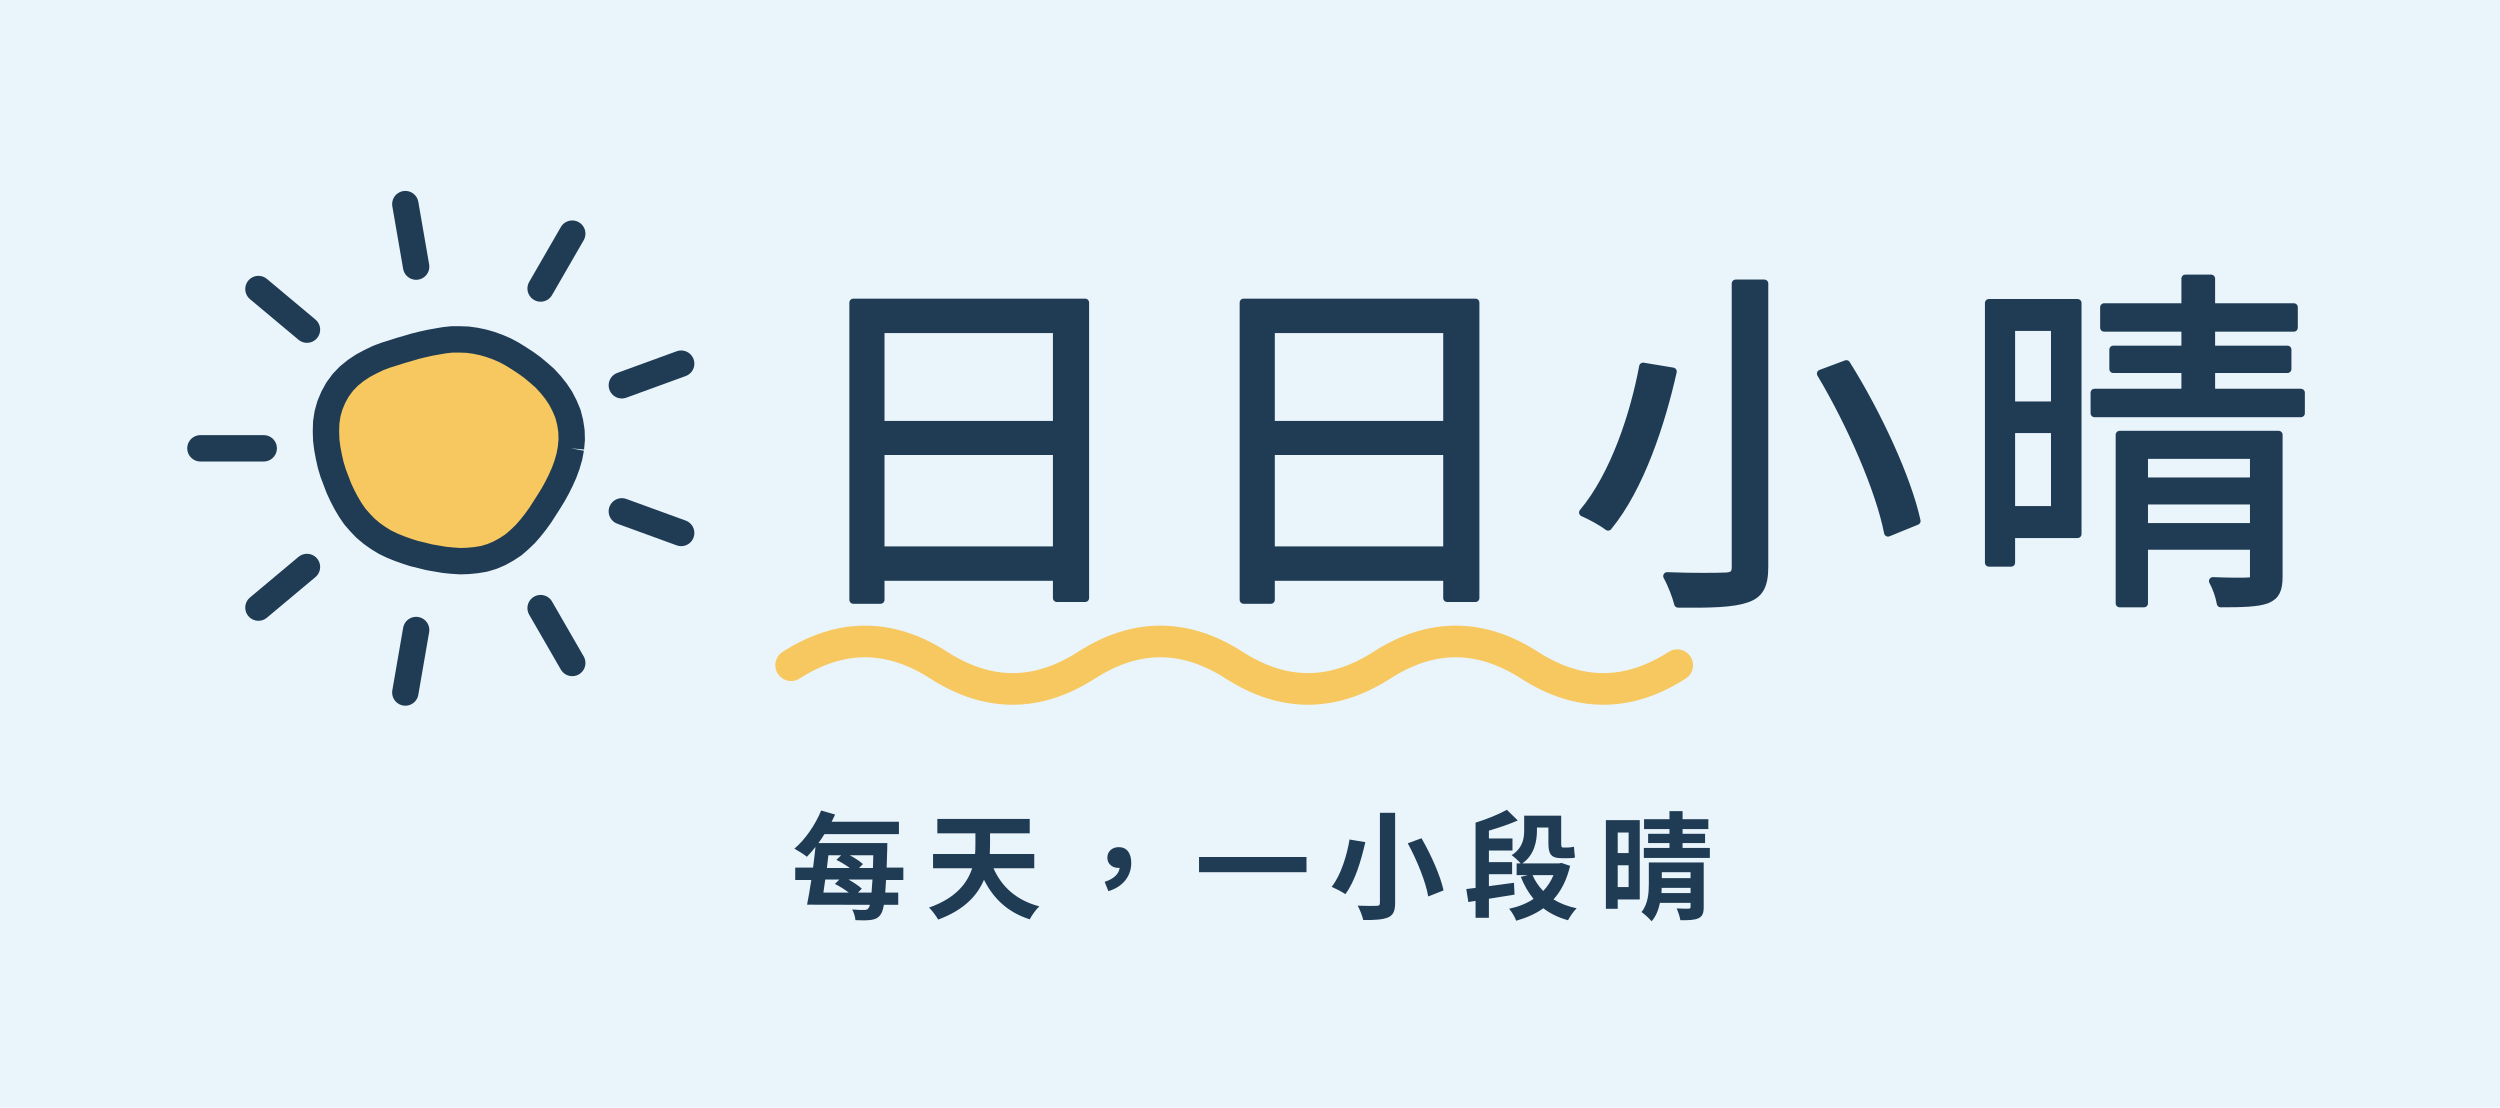
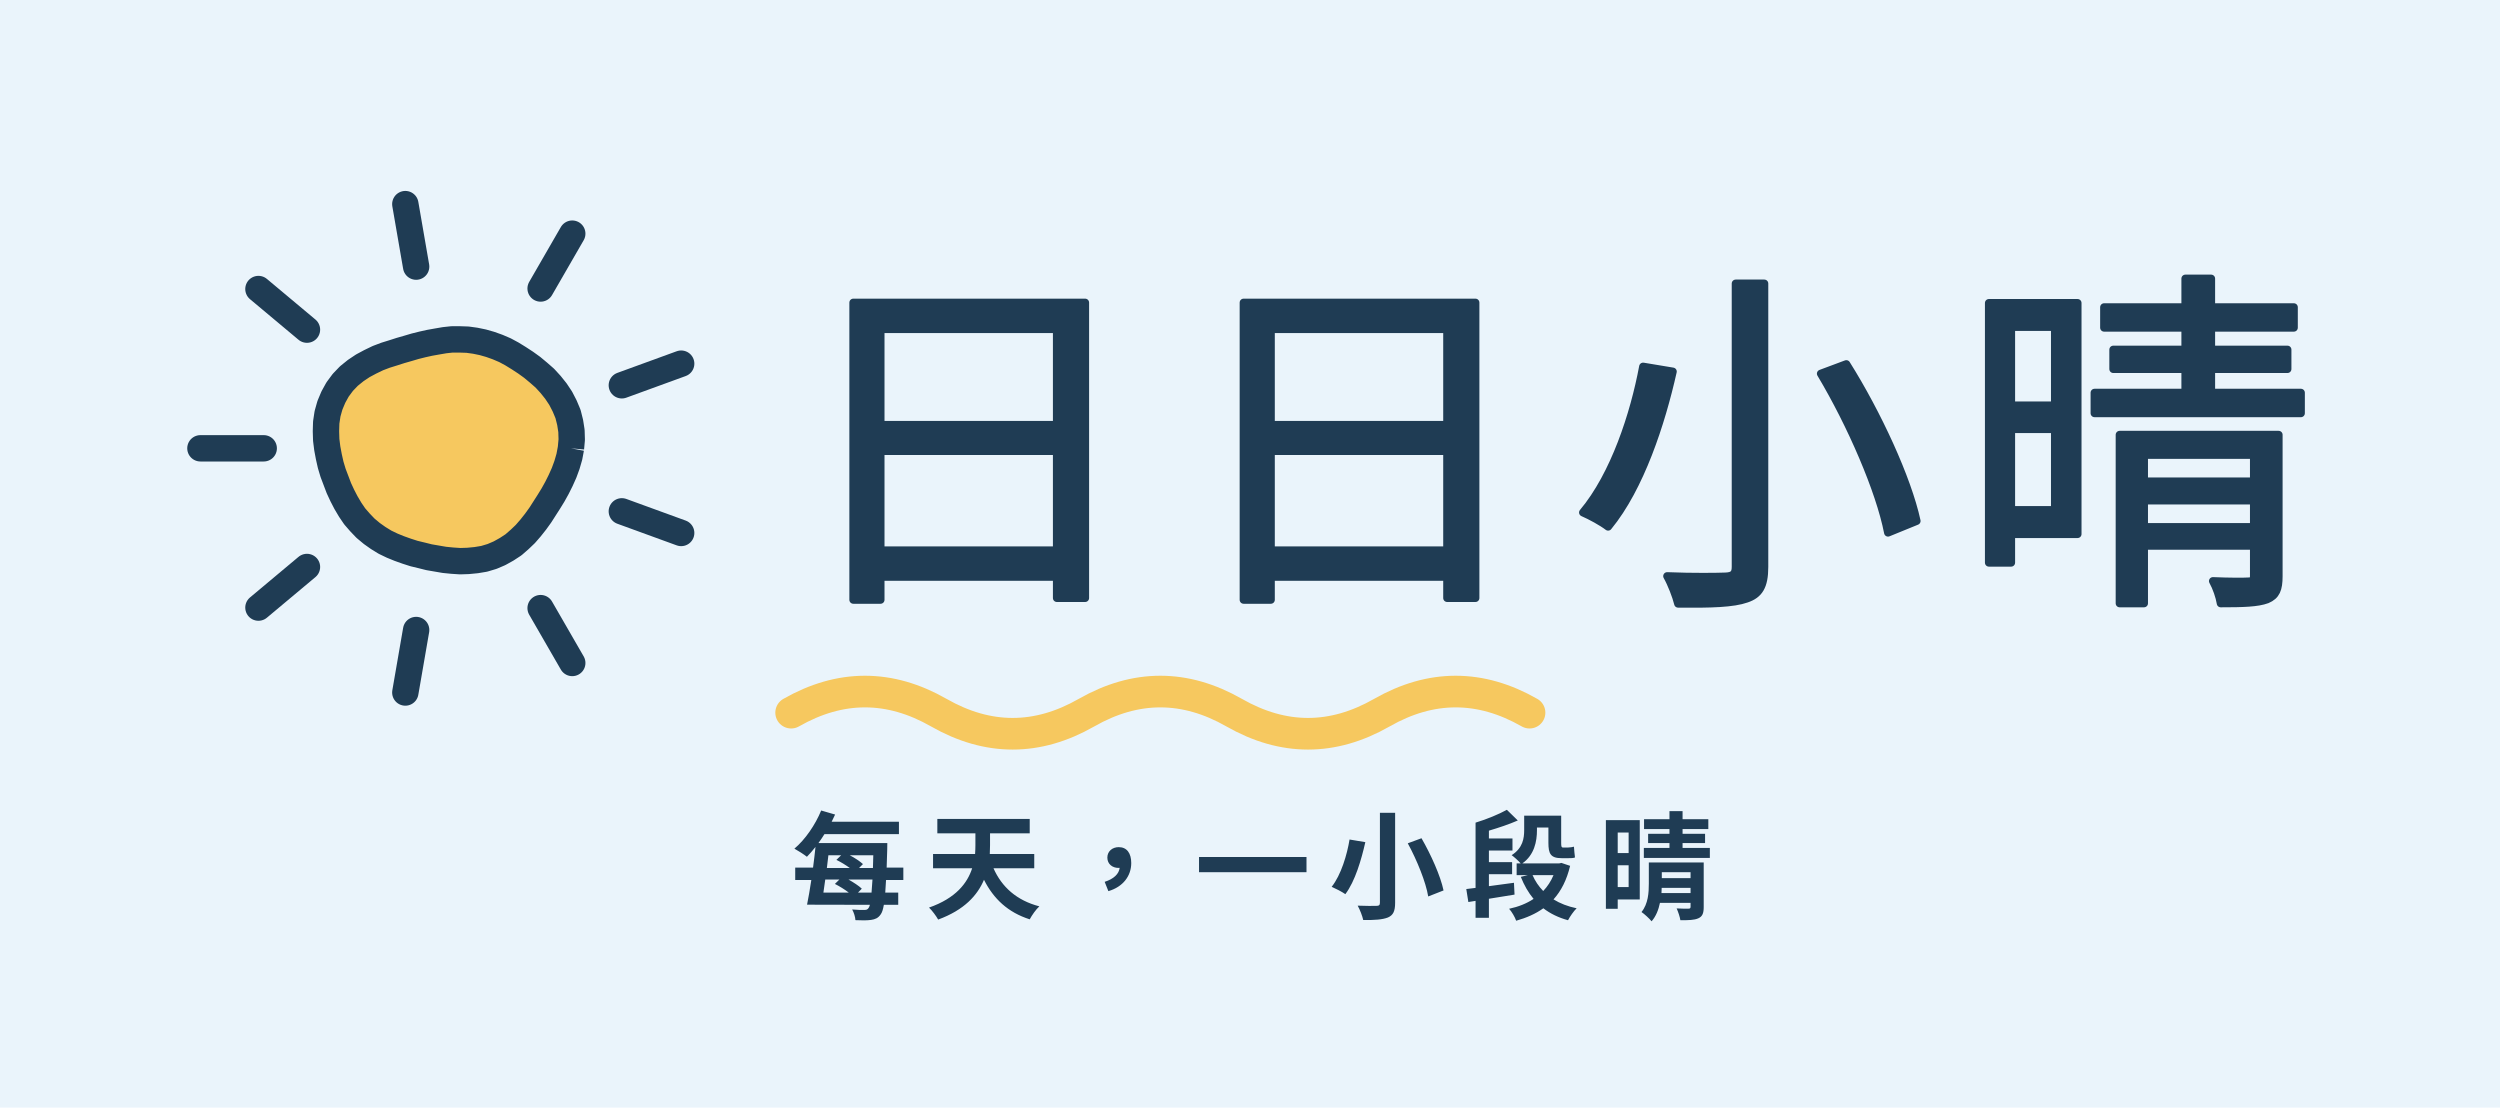
<svg xmlns="http://www.w3.org/2000/svg" width="948" height="420" viewBox="0 0 948 420">
  <defs>
    <pattern id="hatch" width="18" height="18" patternUnits="userSpaceOnUse" patternTransform="rotate(45)">
      <rect width="18" height="18" fill="#EAF4FB" />
      <line x1="0" y1="0" x2="0" y2="18" stroke="#1F3C54" stroke-width="6" />
    </pattern>
    <filter id="sh" x="-25%" y="-25%" width="150%" height="150%">
      <feDropShadow dx="0" dy="10" stdDeviation="9" flood-color="#5A4636" flood-opacity=".28" />
    </filter>
    <filter id="rough" x="-5%" y="-5%" width="110%" height="110%">
      <feTurbulence type="fractalNoise" baseFrequency=".05" numOctaves="2" seed="4" />
      <feDisplacementMap in="SourceGraphic" scale="9" />
    </filter>
  </defs>
  <rect width="948" height="420" fill="#EAF4FB" />
  <g data-layer="sym">
    <g transform="translate(170 170)">
      <path d="M46.5 0.0 L45.9 3.2 L45.0 6.3 L43.9 9.3 L42.6 12.2 L41.2 15.0 L39.7 17.7 L38.1 20.3 L36.5 22.8 L34.9 25.3 L33.1 27.8 L31.2 30.2 L29.2 32.5 L27.0 34.6 L24.7 36.6 L22.1 38.3 L19.4 39.8 L16.6 41.0 L13.6 41.9 L10.6 42.4 L7.5 42.7 L4.5 42.8 L1.5 42.6 L-1.5 42.3 L-4.4 41.8 L-7.3 41.3 L-10.1 40.6 L-13.0 39.9 L-15.8 39.0 L-18.6 38.0 L-21.3 36.9 L-24.0 35.6 L-26.6 34.0 L-29.0 32.3 L-31.4 30.3 L-33.5 28.1 L-35.5 25.8 L-37.2 23.3 L-38.8 20.6 L-40.2 17.9 L-41.5 15.1 L-42.6 12.2 L-43.7 9.3 L-44.6 6.3 L-45.3 3.2 L-45.9 0.0 L-46.3 -3.2 L-46.4 -6.5 L-46.3 -9.8 L-45.8 -13.1 L-44.9 -16.3 L-43.6 -19.4 L-42.0 -22.3 L-40.0 -25.0 L-37.7 -27.4 L-35.1 -29.5 L-32.4 -31.3 L-29.6 -32.8 L-26.7 -34.2 L-23.8 -35.3 L-20.9 -36.2 L-18.1 -37.1 L-15.3 -37.9 L-12.6 -38.7 L-9.8 -39.4 L-7.1 -40.0 L-4.3 -40.5 L-1.4 -41.0 L1.4 -41.3 L4.3 -41.3 L7.3 -41.2 L10.2 -40.8 L13.1 -40.2 L15.9 -39.4 L18.7 -38.4 L21.5 -37.2 L24.1 -35.8 L26.7 -34.2 L29.3 -32.5 L31.8 -30.7 L34.2 -28.7 L36.6 -26.6 L38.8 -24.2 L40.8 -21.7 L42.6 -19.0 L44.1 -16.1 L45.4 -13.0 L46.2 -9.8 L46.7 -6.6 L46.8 -3.3 L46.5 -0.0" fill="#F6C85F" stroke="#1F3C54" stroke-width="10" stroke-linejoin="round" />
      <line x1="-12.2" y1="-68.9" x2="-16.3" y2="-92.6" stroke="#1F3C54" stroke-width="10" stroke-linecap="round" />
      <line x1="35.0" y1="-60.6" x2="47.0" y2="-81.4" stroke="#1F3C54" stroke-width="10" stroke-linecap="round" />
      <line x1="65.8" y1="-23.9" x2="88.3" y2="-32.1" stroke="#1F3C54" stroke-width="10" stroke-linecap="round" />
      <line x1="65.8" y1="23.9" x2="88.3" y2="32.1" stroke="#1F3C54" stroke-width="10" stroke-linecap="round" />
      <line x1="35.0" y1="60.6" x2="47.0" y2="81.4" stroke="#1F3C54" stroke-width="10" stroke-linecap="round" />
      <line x1="-12.2" y1="68.9" x2="-16.3" y2="92.6" stroke="#1F3C54" stroke-width="10" stroke-linecap="round" />
      <line x1="-53.6" y1="45.0" x2="-72.0" y2="60.4" stroke="#1F3C54" stroke-width="10" stroke-linecap="round" />
      <line x1="-70.0" y1="0.0" x2="-94.0" y2="0.0" stroke="#1F3C54" stroke-width="10" stroke-linecap="round" />
      <line x1="-53.6" y1="-45.0" x2="-72.0" y2="-60.4" stroke="#1F3C54" stroke-width="10" stroke-linecap="round" />
    </g>
  </g>
  <g data-layer="txt">
    <text x="300.0" y="218.2" font-family="'LXGW WenKai TC',serif" font-weight="400" font-size="134" letter-spacing="14" text-anchor="start" fill="#1F3C54" stroke="#1F3C54" stroke-width="3" stroke-linejoin="round">日日小晴</text>
  </g>
  <g data-layer="sym2">
-     <path d="M 300 252.24 q 28 -18 56 0 t 56 0 t 56 0 t 56 0 t 56 0 t 56 0" fill="none" stroke="#F6C85F" stroke-width="12" stroke-linecap="round" />
+     <path d="M 300 270.24 q 28 -16 56 0 t 56 0 t 56 0 t 56 0 t 56 0" fill="none" stroke="#F6C85F" stroke-width="12" stroke-linecap="round" />
  </g>
  <g data-layer="sub">
    <text x="300.0" y="345.0" font-family="'Noto Sans CJK TC',sans-serif" font-weight="700" font-size="44" letter-spacing="7" text-anchor="start" fill="#1F3C54">每天，一小段晴</text>
  </g>
</svg>
